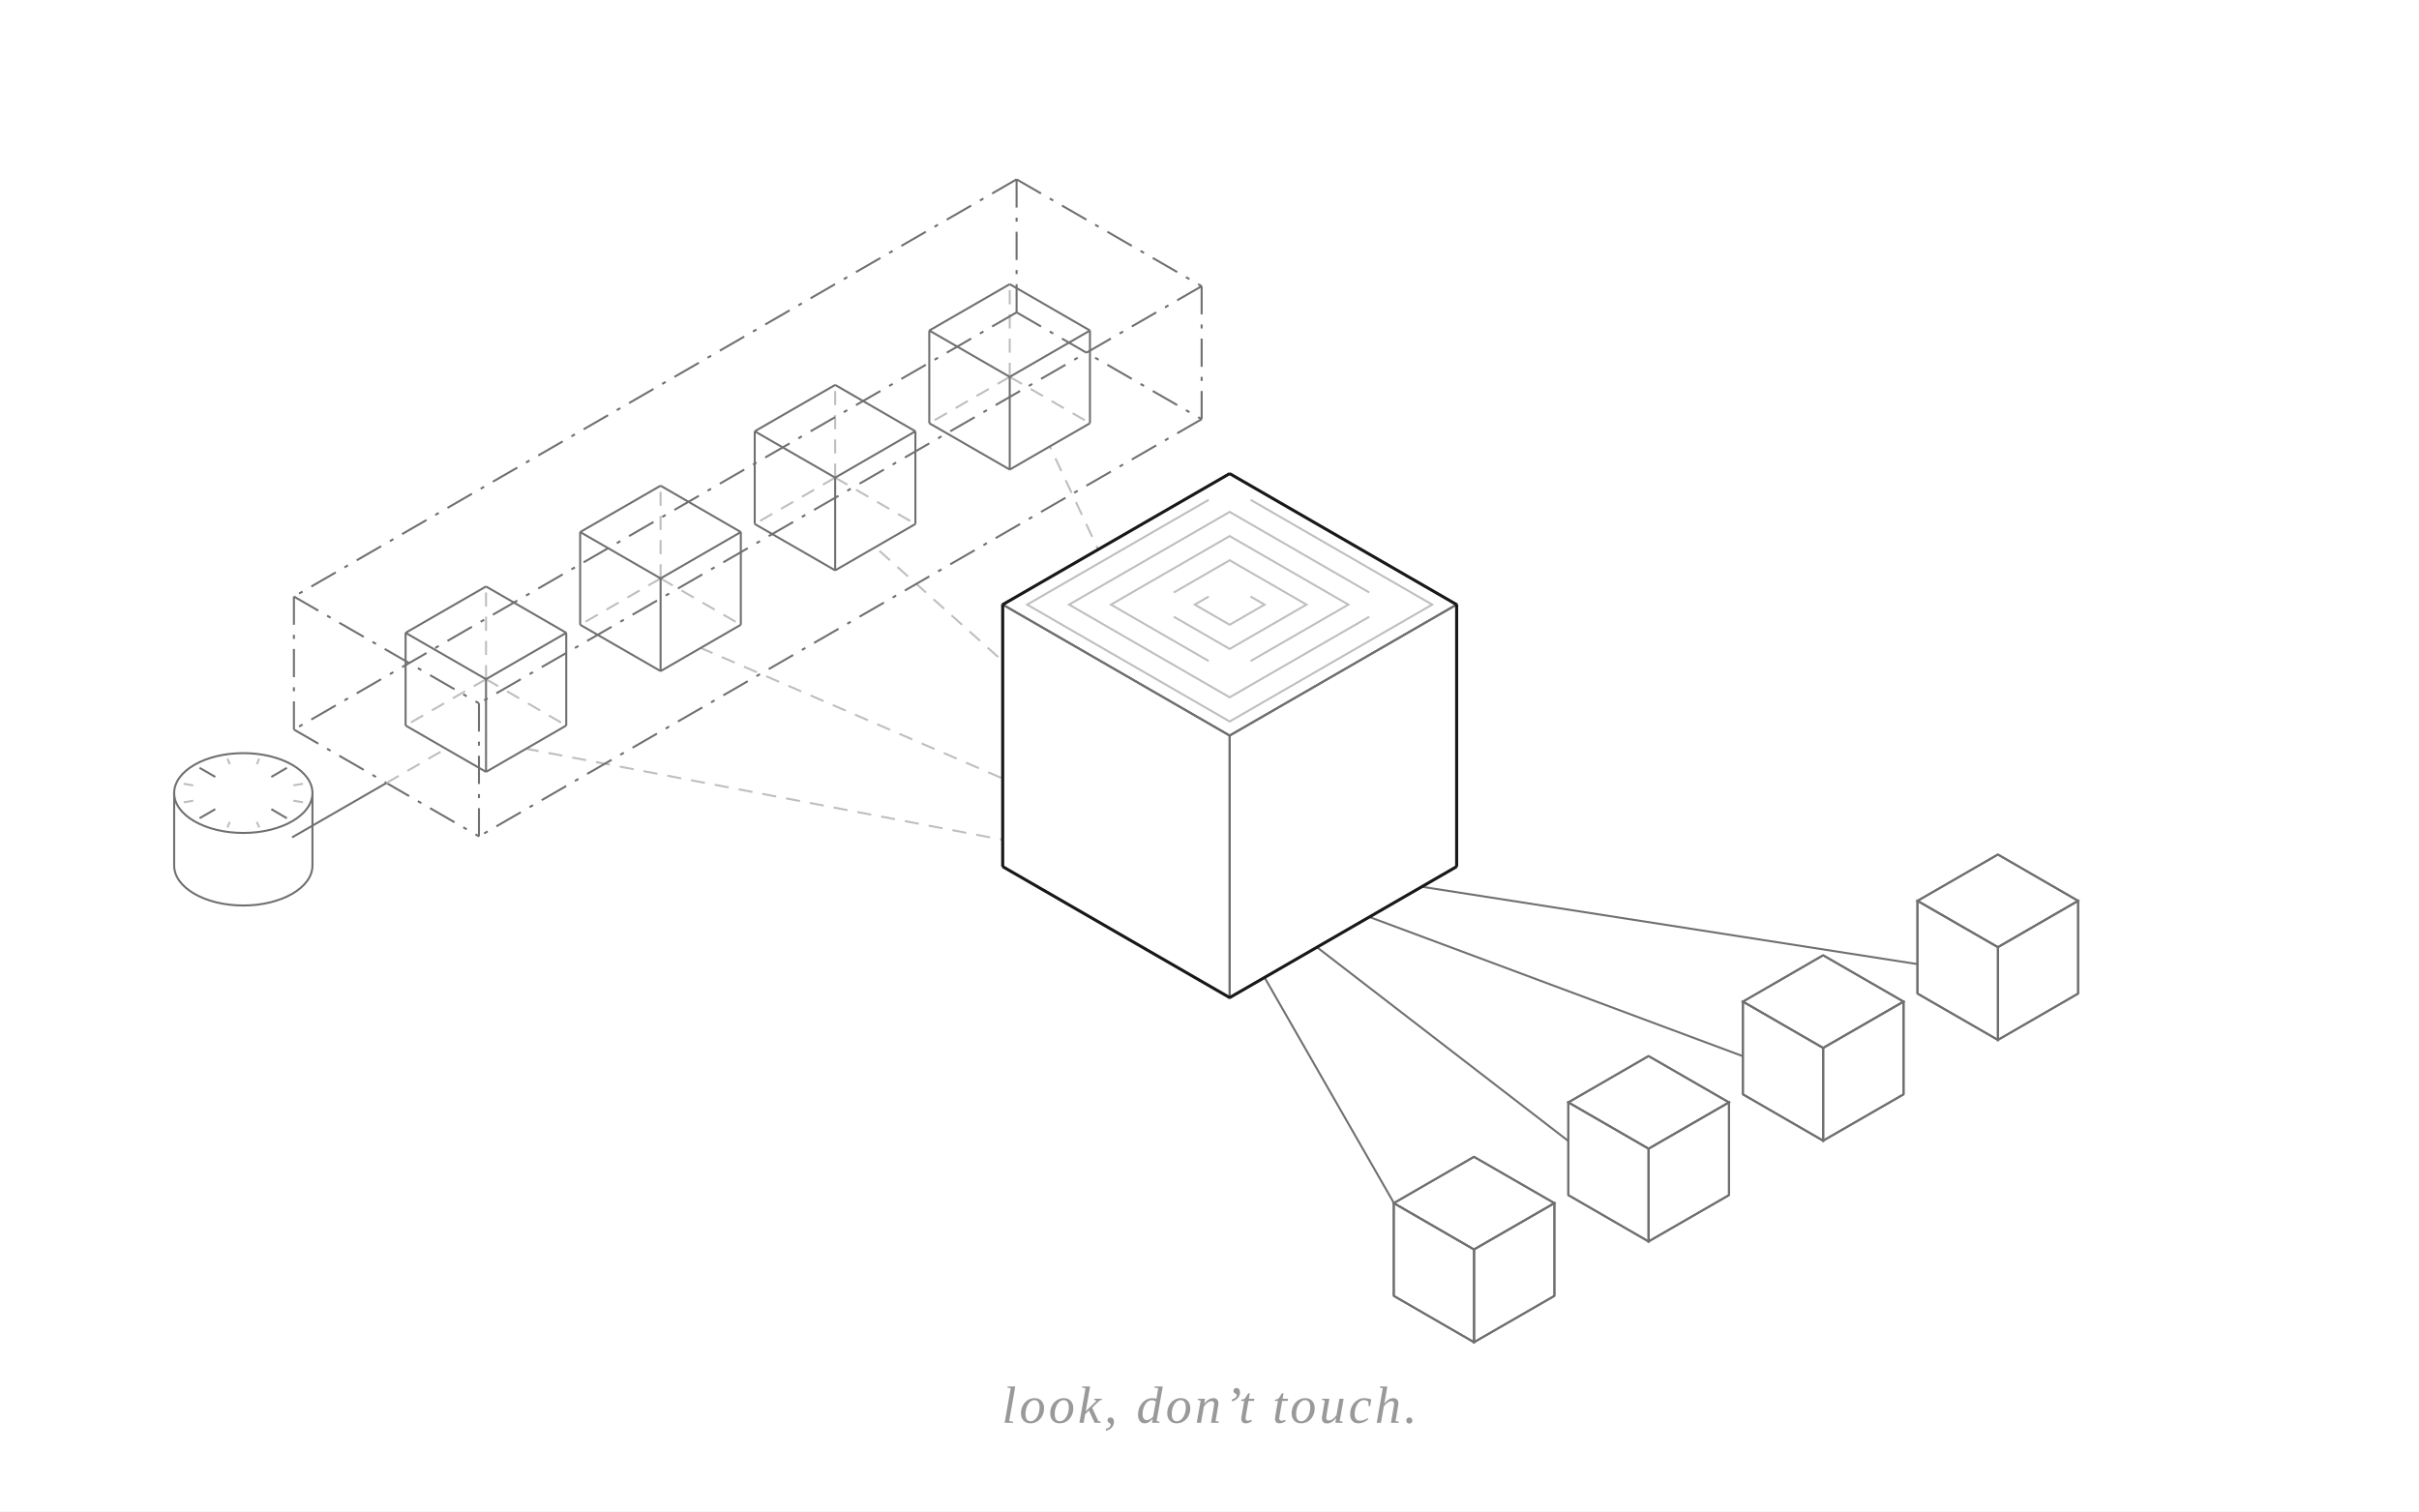
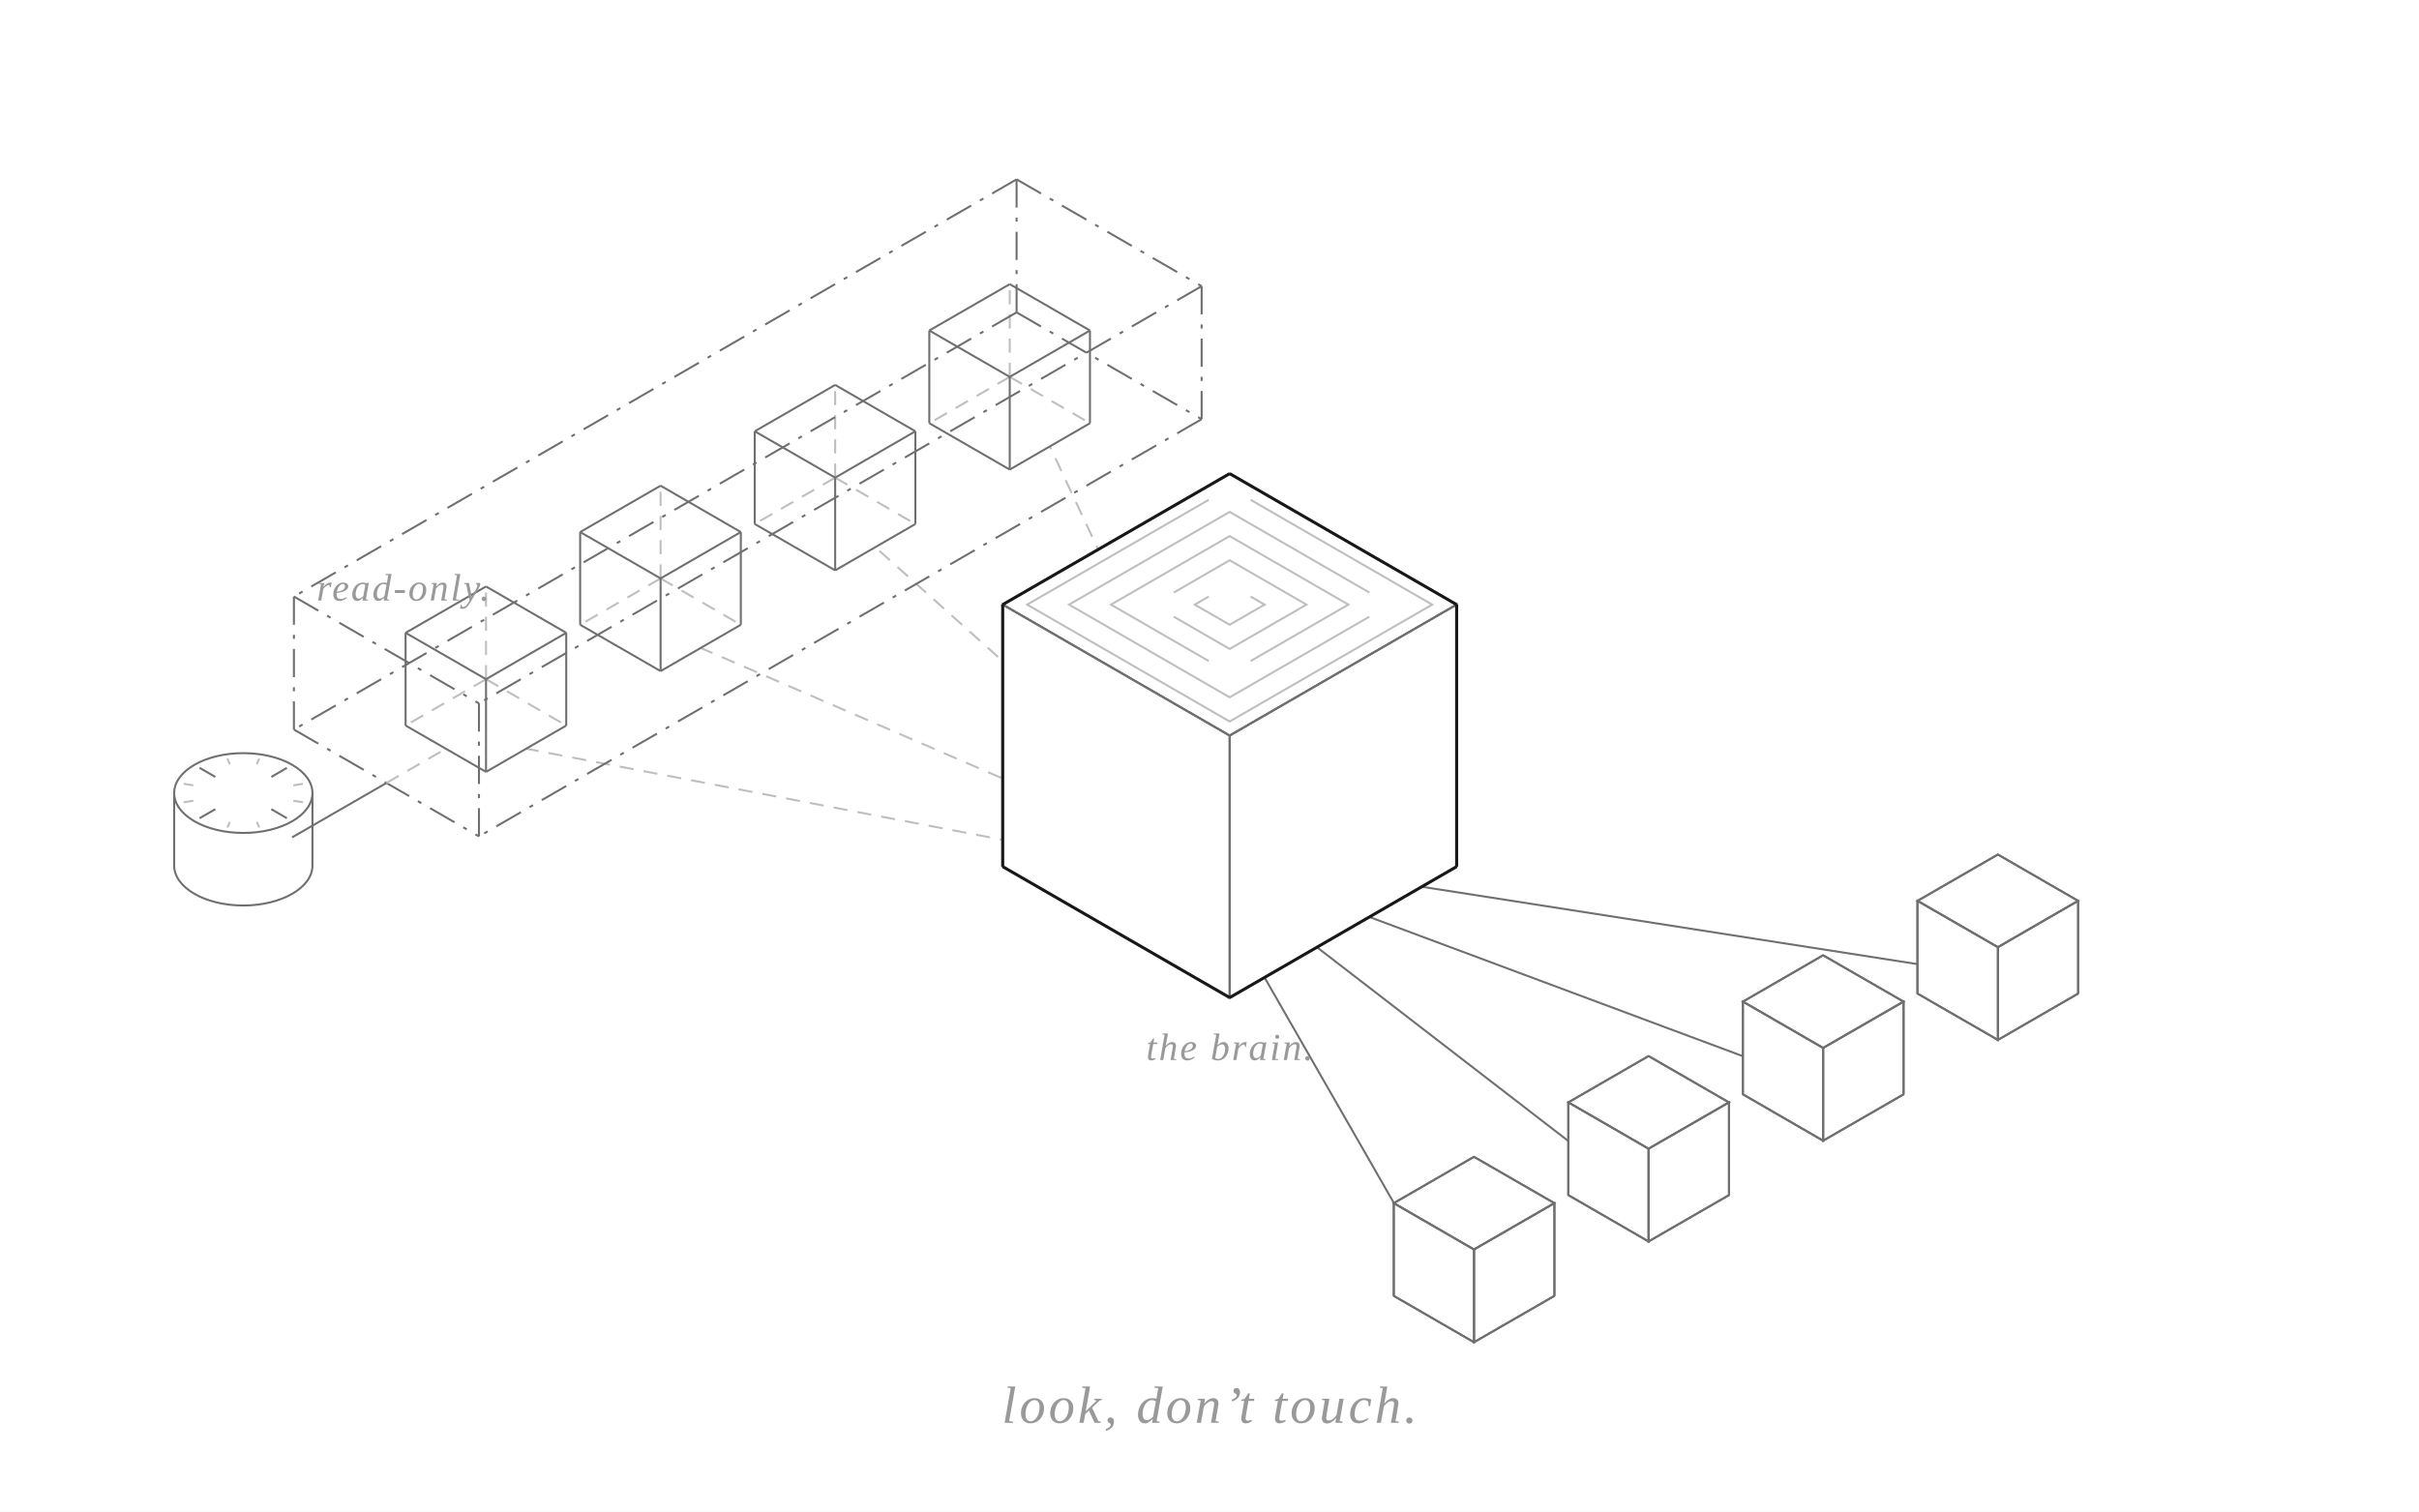
<svg xmlns="http://www.w3.org/2000/svg" viewBox="0 0 1200 750" width="1200" height="750" role="img">
  <style>line,rect,circle,ellipse,path,polyline,polygon{vector-effect:non-scaling-stroke}</style>
  <rect x="0" y="0" width="1200" height="750" fill="#FFFFFF" />
  <line x1="705.3" y1="440" x2="971.1" y2="481.5" fill="none" stroke="#6F6F6F" stroke-width="1" />
  <line x1="592.7" y1="375" x2="520.8" y2="221.5" fill="none" stroke="#BEBEBE" stroke-width="1" stroke-dasharray="7 5" />
  <line x1="679.3" y1="455" x2="884.5" y2="531.5" fill="none" stroke="#6F6F6F" stroke-width="1" />
  <line x1="566.7" y1="390" x2="434.2" y2="271.5" fill="none" stroke="#BEBEBE" stroke-width="1" stroke-dasharray="7 5" />
  <line x1="653.3" y1="470" x2="797.9" y2="581.5" fill="none" stroke="#6F6F6F" stroke-width="1" />
  <line x1="540.7" y1="405" x2="347.6" y2="321.5" fill="none" stroke="#BEBEBE" stroke-width="1" stroke-dasharray="7 5" />
  <line x1="627.3" y1="485" x2="711.3" y2="631.5" fill="none" stroke="#6F6F6F" stroke-width="1" />
  <line x1="514.7" y1="420" x2="261" y2="371.5" fill="none" stroke="#BEBEBE" stroke-width="1" stroke-dasharray="7 5" />
  <line x1="500.9" y1="187" x2="461" y2="210" fill="none" stroke="#BEBEBE" stroke-width="1" stroke-dasharray="7 5" />
  <line x1="500.9" y1="187" x2="540.7" y2="210" fill="none" stroke="#BEBEBE" stroke-width="1" stroke-dasharray="7 5" />
  <line x1="500.9" y1="187" x2="500.9" y2="141" fill="none" stroke="#BEBEBE" stroke-width="1" stroke-dasharray="7 5" />
  <line x1="500.9" y1="233" x2="500.9" y2="187" fill="none" stroke="#6F6F6F" stroke-width="1" />
  <line x1="540.7" y1="164" x2="500.9" y2="187" fill="none" stroke="#6F6F6F" stroke-width="1" />
  <line x1="461" y1="164" x2="500.9" y2="187" fill="none" stroke="#6F6F6F" stroke-width="1" />
  <line x1="540.7" y1="210" x2="500.9" y2="233" fill="none" stroke="#6F6F6F" stroke-width="1" />
  <line x1="461" y1="210" x2="500.9" y2="233" fill="none" stroke="#6F6F6F" stroke-width="1" />
  <line x1="500.9" y1="141" x2="540.7" y2="164" fill="none" stroke="#6F6F6F" stroke-width="1" />
  <line x1="500.9" y1="141" x2="461" y2="164" fill="none" stroke="#6F6F6F" stroke-width="1" />
  <line x1="540.7" y1="210" x2="540.7" y2="164" fill="none" stroke="#6F6F6F" stroke-width="1" />
  <line x1="461" y1="210" x2="461" y2="164" fill="none" stroke="#6F6F6F" stroke-width="1" />
  <line x1="414.3" y1="237" x2="374.4" y2="260" fill="none" stroke="#BEBEBE" stroke-width="1" stroke-dasharray="7 5" />
  <line x1="414.3" y1="237" x2="454.1" y2="260" fill="none" stroke="#BEBEBE" stroke-width="1" stroke-dasharray="7 5" />
  <line x1="414.3" y1="237" x2="414.3" y2="191" fill="none" stroke="#BEBEBE" stroke-width="1" stroke-dasharray="7 5" />
  <line x1="414.3" y1="283" x2="414.3" y2="237" fill="none" stroke="#6F6F6F" stroke-width="1" />
  <line x1="454.1" y1="214" x2="414.3" y2="237" fill="none" stroke="#6F6F6F" stroke-width="1" />
  <line x1="374.4" y1="214" x2="414.3" y2="237" fill="none" stroke="#6F6F6F" stroke-width="1" />
  <line x1="454.1" y1="260" x2="414.3" y2="283" fill="none" stroke="#6F6F6F" stroke-width="1" />
  <line x1="374.4" y1="260" x2="414.3" y2="283" fill="none" stroke="#6F6F6F" stroke-width="1" />
  <line x1="414.3" y1="191" x2="454.1" y2="214" fill="none" stroke="#6F6F6F" stroke-width="1" />
  <line x1="414.3" y1="191" x2="374.4" y2="214" fill="none" stroke="#6F6F6F" stroke-width="1" />
  <line x1="454.1" y1="260" x2="454.1" y2="214" fill="none" stroke="#6F6F6F" stroke-width="1" />
  <line x1="374.4" y1="260" x2="374.4" y2="214" fill="none" stroke="#6F6F6F" stroke-width="1" />
  <line x1="327.7" y1="287" x2="287.8" y2="310" fill="none" stroke="#BEBEBE" stroke-width="1" stroke-dasharray="7 5" />
  <line x1="327.7" y1="287" x2="367.5" y2="310" fill="none" stroke="#BEBEBE" stroke-width="1" stroke-dasharray="7 5" />
  <line x1="327.7" y1="287" x2="327.7" y2="241" fill="none" stroke="#BEBEBE" stroke-width="1" stroke-dasharray="7 5" />
  <line x1="327.7" y1="333" x2="327.7" y2="287" fill="none" stroke="#6F6F6F" stroke-width="1" />
  <line x1="367.5" y1="264" x2="327.7" y2="287" fill="none" stroke="#6F6F6F" stroke-width="1" />
  <line x1="287.8" y1="264" x2="327.7" y2="287" fill="none" stroke="#6F6F6F" stroke-width="1" />
  <line x1="367.5" y1="310" x2="327.7" y2="333" fill="none" stroke="#6F6F6F" stroke-width="1" />
  <line x1="287.8" y1="310" x2="327.7" y2="333" fill="none" stroke="#6F6F6F" stroke-width="1" />
  <line x1="327.7" y1="241" x2="367.5" y2="264" fill="none" stroke="#6F6F6F" stroke-width="1" />
  <line x1="327.7" y1="241" x2="287.8" y2="264" fill="none" stroke="#6F6F6F" stroke-width="1" />
  <line x1="367.5" y1="310" x2="367.5" y2="264" fill="none" stroke="#6F6F6F" stroke-width="1" />
  <line x1="287.8" y1="310" x2="287.8" y2="264" fill="none" stroke="#6F6F6F" stroke-width="1" />
  <line x1="241.1" y1="337" x2="201.2" y2="360" fill="none" stroke="#BEBEBE" stroke-width="1" stroke-dasharray="7 5" />
  <line x1="241.1" y1="337" x2="280.9" y2="360" fill="none" stroke="#BEBEBE" stroke-width="1" stroke-dasharray="7 5" />
  <line x1="241.1" y1="337" x2="241.1" y2="291" fill="none" stroke="#BEBEBE" stroke-width="1" stroke-dasharray="7 5" />
  <line x1="241.1" y1="383" x2="241.1" y2="337" fill="none" stroke="#6F6F6F" stroke-width="1" />
  <line x1="280.9" y1="314" x2="241.1" y2="337" fill="none" stroke="#6F6F6F" stroke-width="1" />
  <line x1="201.2" y1="314" x2="241.1" y2="337" fill="none" stroke="#6F6F6F" stroke-width="1" />
  <line x1="280.9" y1="360" x2="241.1" y2="383" fill="none" stroke="#6F6F6F" stroke-width="1" />
  <line x1="201.2" y1="360" x2="241.1" y2="383" fill="none" stroke="#6F6F6F" stroke-width="1" />
  <line x1="241.1" y1="291" x2="280.9" y2="314" fill="none" stroke="#6F6F6F" stroke-width="1" />
  <line x1="241.1" y1="291" x2="201.2" y2="314" fill="none" stroke="#6F6F6F" stroke-width="1" />
  <line x1="280.9" y1="360" x2="280.9" y2="314" fill="none" stroke="#6F6F6F" stroke-width="1" />
  <line x1="201.2" y1="360" x2="201.2" y2="314" fill="none" stroke="#6F6F6F" stroke-width="1" />
  <line x1="504.3" y1="155" x2="145.8" y2="362" fill="none" stroke="#6F6F6F" stroke-width="1" stroke-dasharray="14 5 2 5" />
  <line x1="504.3" y1="155" x2="596.1" y2="208" fill="none" stroke="#6F6F6F" stroke-width="1" stroke-dasharray="14 5 2 5" />
  <line x1="504.3" y1="155" x2="504.3" y2="89" fill="none" stroke="#6F6F6F" stroke-width="1" stroke-dasharray="14 5 2 5" />
  <line x1="237.6" y1="415" x2="237.6" y2="349" fill="none" stroke="#6F6F6F" stroke-width="1" stroke-dasharray="14 5 2 5" />
  <line x1="596.1" y1="142" x2="237.6" y2="349" fill="none" stroke="#6F6F6F" stroke-width="1" stroke-dasharray="14 5 2 5" />
  <line x1="145.8" y1="296" x2="237.6" y2="349" fill="none" stroke="#6F6F6F" stroke-width="1" stroke-dasharray="14 5 2 5" />
  <line x1="596.1" y1="208" x2="237.6" y2="415" fill="none" stroke="#6F6F6F" stroke-width="1" stroke-dasharray="14 5 2 5" />
  <line x1="145.8" y1="362" x2="237.6" y2="415" fill="none" stroke="#6F6F6F" stroke-width="1" stroke-dasharray="14 5 2 5" />
  <line x1="504.3" y1="89" x2="596.1" y2="142" fill="none" stroke="#6F6F6F" stroke-width="1" stroke-dasharray="14 5 2 5" />
  <line x1="504.3" y1="89" x2="145.8" y2="296" fill="none" stroke="#6F6F6F" stroke-width="1" stroke-dasharray="14 5 2 5" />
  <line x1="596.1" y1="208" x2="596.1" y2="142" fill="none" stroke="#6F6F6F" stroke-width="1" stroke-dasharray="14 5 2 5" />
  <line x1="145.8" y1="362" x2="145.8" y2="296" fill="none" stroke="#6F6F6F" stroke-width="1" stroke-dasharray="14 5 2 5" />
  <polygon points="610,235 722.6,300 610,365 497.4,300" fill="#FFFFFF" stroke="#6F6F6F" stroke-width="1" />
  <polygon points="722.6,430 610,495 610,365 722.6,300" fill="#FFFFFF" stroke="#6F6F6F" stroke-width="1" />
  <polygon points="497.4,430 610,495 610,365 497.4,300" fill="#FFFFFF" stroke="#6F6F6F" stroke-width="1" />
  <line x1="610" y1="495" x2="610" y2="365" fill="none" stroke="#6F6F6F" stroke-width="1" />
  <line x1="722.6" y1="300" x2="610" y2="365" fill="none" stroke="#6F6F6F" stroke-width="1" />
  <line x1="497.4" y1="300" x2="610" y2="365" fill="none" stroke="#6F6F6F" stroke-width="1" />
  <line x1="722.6" y1="430" x2="610" y2="495" fill="none" stroke="#181818" stroke-width="1.5" />
  <line x1="497.4" y1="430" x2="610" y2="495" fill="none" stroke="#181818" stroke-width="1.5" />
  <line x1="610" y1="235" x2="722.6" y2="300" fill="none" stroke="#181818" stroke-width="1.5" />
  <line x1="610" y1="235" x2="497.4" y2="300" fill="none" stroke="#181818" stroke-width="1.5" />
  <line x1="722.6" y1="430" x2="722.6" y2="300" fill="none" stroke="#181818" stroke-width="1.5" />
  <line x1="497.4" y1="430" x2="497.4" y2="300" fill="none" stroke="#181818" stroke-width="1.5" />
  <g transform="matrix(0.866,0.5,-0.866,0.5,610,242)">
    <path d="M 12 0 L 116 0 L 116 116 L 0 116 L 0 12" fill="none" stroke="#BEBEBE" stroke-width="1" />
    <path d="M 104 24 L 104 104 L 12 104 L 12 12 L 92 12" fill="none" stroke="#BEBEBE" stroke-width="1" />
    <path d="M 80 92 L 24 92 L 24 24 L 92 24 L 92 80" fill="none" stroke="#BEBEBE" stroke-width="1" />
    <path d="M 36 68 L 36 36 L 80 36 L 80 80 L 48 80" fill="none" stroke="#BEBEBE" stroke-width="1" />
    <path d="M 60 48 L 68 48 L 68 68 L 48 68 L 48 60" fill="none" stroke="#BEBEBE" stroke-width="1" />
  </g>
  <polygon points="991.1,424 1030.9,447 991.1,470 951.2,447" fill="#FFFFFF" stroke="#6F6F6F" stroke-width="1" />
  <polygon points="1030.9,493 991.1,516 991.1,470 1030.9,447" fill="#FFFFFF" stroke="#6F6F6F" stroke-width="1" />
  <polygon points="951.2,493 991.1,516 991.1,470 951.2,447" fill="#FFFFFF" stroke="#6F6F6F" stroke-width="1" />
  <line x1="991.1" y1="516" x2="991.1" y2="470" fill="none" stroke="#6F6F6F" stroke-width="1" />
  <line x1="1030.9" y1="447" x2="991.1" y2="470" fill="none" stroke="#6F6F6F" stroke-width="1" />
  <line x1="951.2" y1="447" x2="991.1" y2="470" fill="none" stroke="#6F6F6F" stroke-width="1" />
  <line x1="1030.9" y1="493" x2="991.1" y2="516" fill="none" stroke="#6F6F6F" stroke-width="1" />
  <line x1="951.2" y1="493" x2="991.1" y2="516" fill="none" stroke="#6F6F6F" stroke-width="1" />
  <line x1="991.1" y1="424" x2="1030.9" y2="447" fill="none" stroke="#6F6F6F" stroke-width="1" />
  <line x1="991.1" y1="424" x2="951.2" y2="447" fill="none" stroke="#6F6F6F" stroke-width="1" />
  <line x1="1030.9" y1="493" x2="1030.9" y2="447" fill="none" stroke="#6F6F6F" stroke-width="1" />
  <line x1="951.2" y1="493" x2="951.2" y2="447" fill="none" stroke="#6F6F6F" stroke-width="1" />
  <polygon points="904.4,474 944.3,497 904.4,520 864.6,497" fill="#FFFFFF" stroke="#6F6F6F" stroke-width="1" />
  <polygon points="944.3,543 904.4,566 904.4,520 944.3,497" fill="#FFFFFF" stroke="#6F6F6F" stroke-width="1" />
  <polygon points="864.6,543 904.4,566 904.4,520 864.6,497" fill="#FFFFFF" stroke="#6F6F6F" stroke-width="1" />
  <line x1="904.4" y1="566" x2="904.4" y2="520" fill="none" stroke="#6F6F6F" stroke-width="1" />
  <line x1="944.3" y1="497" x2="904.4" y2="520" fill="none" stroke="#6F6F6F" stroke-width="1" />
  <line x1="864.6" y1="497" x2="904.4" y2="520" fill="none" stroke="#6F6F6F" stroke-width="1" />
  <line x1="944.3" y1="543" x2="904.4" y2="566" fill="none" stroke="#6F6F6F" stroke-width="1" />
  <line x1="864.6" y1="543" x2="904.4" y2="566" fill="none" stroke="#6F6F6F" stroke-width="1" />
  <line x1="904.4" y1="474" x2="944.3" y2="497" fill="none" stroke="#6F6F6F" stroke-width="1" />
  <line x1="904.4" y1="474" x2="864.6" y2="497" fill="none" stroke="#6F6F6F" stroke-width="1" />
  <line x1="944.3" y1="543" x2="944.3" y2="497" fill="none" stroke="#6F6F6F" stroke-width="1" />
  <line x1="864.6" y1="543" x2="864.6" y2="497" fill="none" stroke="#6F6F6F" stroke-width="1" />
  <polygon points="817.8,524 857.7,547 817.8,570 778,547" fill="#FFFFFF" stroke="#6F6F6F" stroke-width="1" />
  <polygon points="857.7,593 817.8,616 817.8,570 857.7,547" fill="#FFFFFF" stroke="#6F6F6F" stroke-width="1" />
  <polygon points="778,593 817.8,616 817.8,570 778,547" fill="#FFFFFF" stroke="#6F6F6F" stroke-width="1" />
  <line x1="817.8" y1="616" x2="817.8" y2="570" fill="none" stroke="#6F6F6F" stroke-width="1" />
  <line x1="857.7" y1="547" x2="817.8" y2="570" fill="none" stroke="#6F6F6F" stroke-width="1" />
  <line x1="778" y1="547" x2="817.8" y2="570" fill="none" stroke="#6F6F6F" stroke-width="1" />
  <line x1="857.7" y1="593" x2="817.8" y2="616" fill="none" stroke="#6F6F6F" stroke-width="1" />
  <line x1="778" y1="593" x2="817.8" y2="616" fill="none" stroke="#6F6F6F" stroke-width="1" />
  <line x1="817.8" y1="524" x2="857.7" y2="547" fill="none" stroke="#6F6F6F" stroke-width="1" />
  <line x1="817.8" y1="524" x2="778" y2="547" fill="none" stroke="#6F6F6F" stroke-width="1" />
  <line x1="857.7" y1="593" x2="857.7" y2="547" fill="none" stroke="#6F6F6F" stroke-width="1" />
  <line x1="778" y1="593" x2="778" y2="547" fill="none" stroke="#6F6F6F" stroke-width="1" />
  <polygon points="731.2,574 771.1,597 731.2,620 691.4,597" fill="#FFFFFF" stroke="#6F6F6F" stroke-width="1" />
  <polygon points="771.1,643 731.2,666 731.2,620 771.1,597" fill="#FFFFFF" stroke="#6F6F6F" stroke-width="1" />
  <polygon points="691.4,643 731.2,666 731.2,620 691.4,597" fill="#FFFFFF" stroke="#6F6F6F" stroke-width="1" />
  <line x1="731.2" y1="666" x2="731.2" y2="620" fill="none" stroke="#6F6F6F" stroke-width="1" />
  <line x1="771.1" y1="597" x2="731.2" y2="620" fill="none" stroke="#6F6F6F" stroke-width="1" />
  <line x1="691.4" y1="597" x2="731.2" y2="620" fill="none" stroke="#6F6F6F" stroke-width="1" />
  <line x1="771.1" y1="643" x2="731.2" y2="666" fill="none" stroke="#6F6F6F" stroke-width="1" />
  <line x1="691.4" y1="643" x2="731.2" y2="666" fill="none" stroke="#6F6F6F" stroke-width="1" />
  <line x1="731.2" y1="574" x2="771.1" y2="597" fill="none" stroke="#6F6F6F" stroke-width="1" />
  <line x1="731.2" y1="574" x2="691.4" y2="597" fill="none" stroke="#6F6F6F" stroke-width="1" />
  <line x1="771.1" y1="643" x2="771.1" y2="597" fill="none" stroke="#6F6F6F" stroke-width="1" />
  <line x1="691.4" y1="643" x2="691.4" y2="597" fill="none" stroke="#6F6F6F" stroke-width="1" />
  <path d="M 86.4 393.5 L 86.4 429.5 A 34.3 19.8 0 0 0 155 429.5 L 155 393.5 Z" fill="#FFFFFF" stroke="#6F6F6F" stroke-width="1" />
  <ellipse cx="120.7" cy="393.5" rx="34.3" ry="19.8" fill="#FFFFFF" stroke="#6F6F6F" stroke-width="1" />
  <line x1="142.3" y1="406" x2="134.6" y2="401.5" fill="none" stroke="#6F6F6F" stroke-width="1" />
  <line x1="128.6" y1="410.6" x2="127.4" y2="407.8" fill="none" stroke="#BEBEBE" stroke-width="1" />
  <line x1="112.8" y1="410.6" x2="114" y2="407.8" fill="none" stroke="#BEBEBE" stroke-width="1" />
  <line x1="99" y1="406" x2="106.8" y2="401.5" fill="none" stroke="#6F6F6F" stroke-width="1" />
  <line x1="91.1" y1="398.1" x2="95.9" y2="397.3" fill="none" stroke="#BEBEBE" stroke-width="1" />
  <line x1="91.1" y1="388.9" x2="95.9" y2="389.7" fill="none" stroke="#BEBEBE" stroke-width="1" />
  <line x1="99" y1="381" x2="106.8" y2="385.5" fill="none" stroke="#6F6F6F" stroke-width="1" />
  <line x1="112.8" y1="376.4" x2="114" y2="379.2" fill="none" stroke="#BEBEBE" stroke-width="1" />
  <line x1="128.6" y1="376.4" x2="127.4" y2="379.2" fill="none" stroke="#BEBEBE" stroke-width="1" />
  <line x1="142.3" y1="381" x2="134.6" y2="385.5" fill="none" stroke="#6F6F6F" stroke-width="1" />
  <line x1="150.3" y1="388.9" x2="145.5" y2="389.7" fill="none" stroke="#BEBEBE" stroke-width="1" />
  <line x1="150.3" y1="398.1" x2="145.5" y2="397.3" fill="none" stroke="#BEBEBE" stroke-width="1" />
  <line x1="144.9" y1="415.5" x2="191.7" y2="388.5" fill="none" stroke="#6F6F6F" stroke-width="1" />
  <line x1="191.7" y1="388.5" x2="221.2" y2="371.5" fill="none" stroke="#BEBEBE" stroke-width="1" stroke-dasharray="7 5" />
+   <text x="610" y="526" text-anchor="middle" font-family="Garamond, 'EB Garamond', Georgia, 'Times New Roman', serif" font-style="italic" font-size="19" letter-spacing="1" fill="#999999">the brain.</text>
+   <text x="200" y="298" text-anchor="middle" font-family="Garamond, 'EB Garamond', Georgia, 'Times New Roman', serif" font-style="italic" font-size="19" letter-spacing="1" fill="#999999">read-only.</text>
  <text x="600" y="706" text-anchor="middle" font-family="Garamond, 'EB Garamond', Georgia, 'Times New Roman', serif" font-style="italic" font-size="26" letter-spacing="1.5" fill="#999999">look, don’t touch.</text>
</svg>
